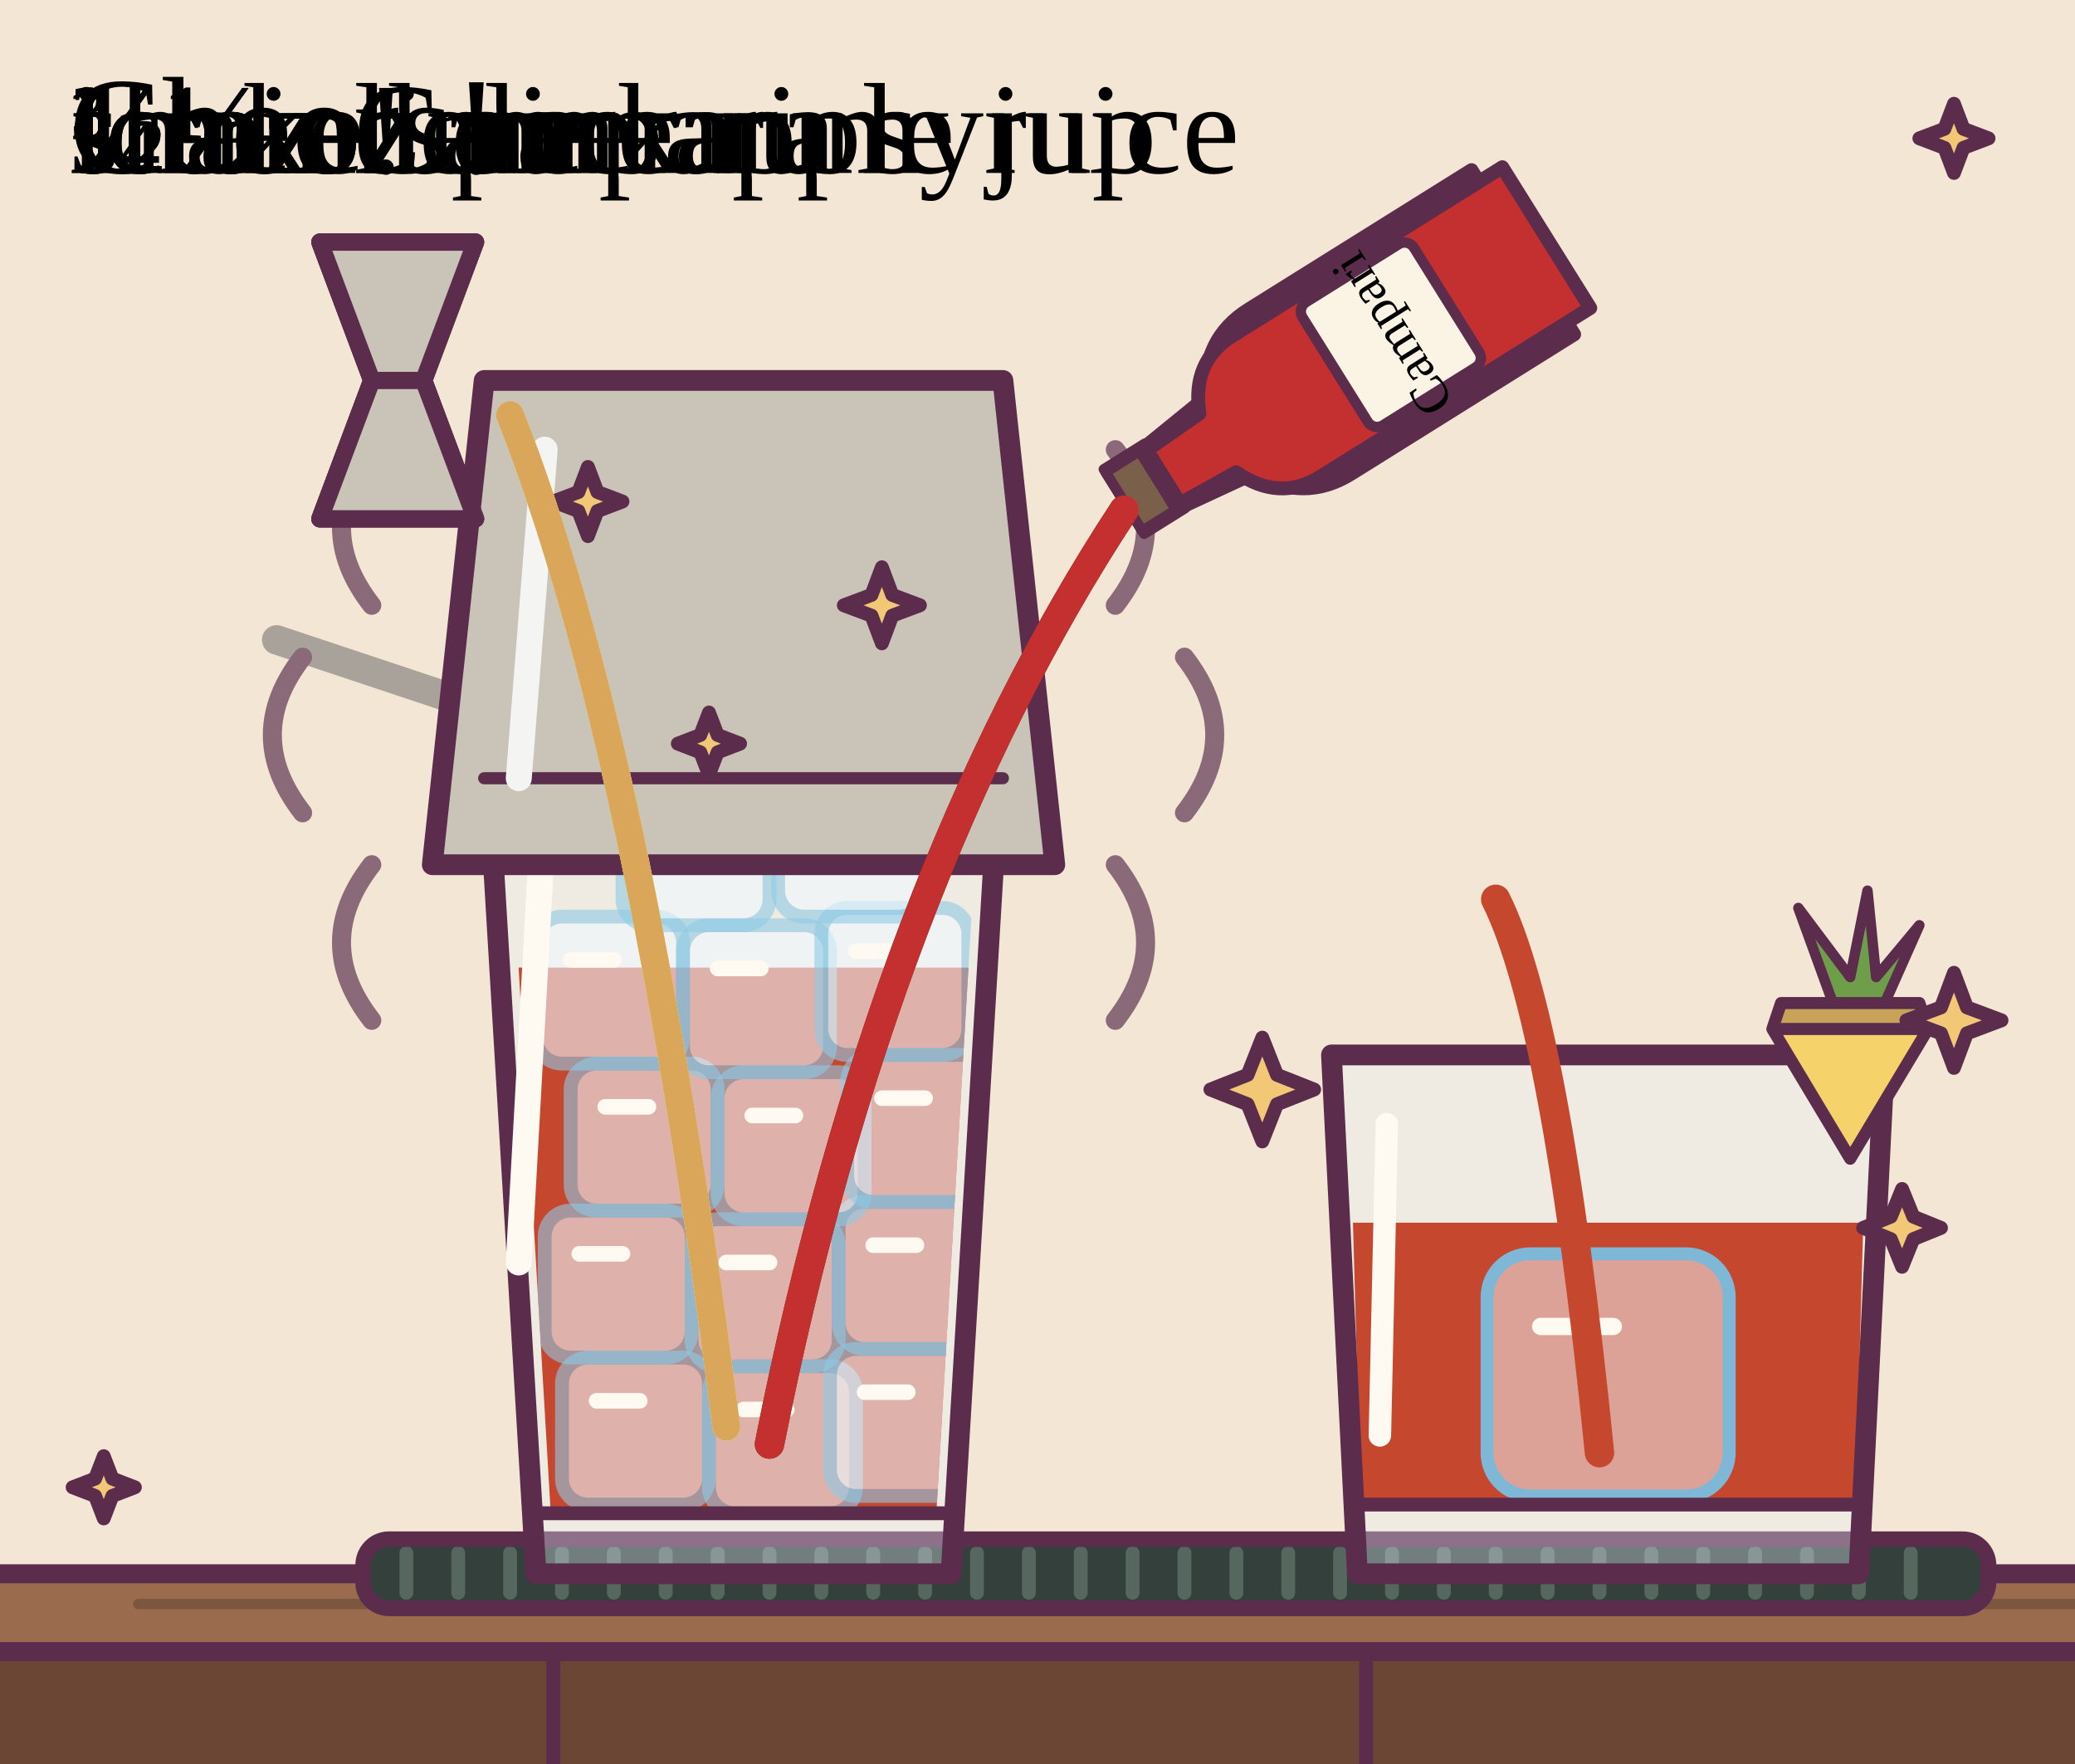
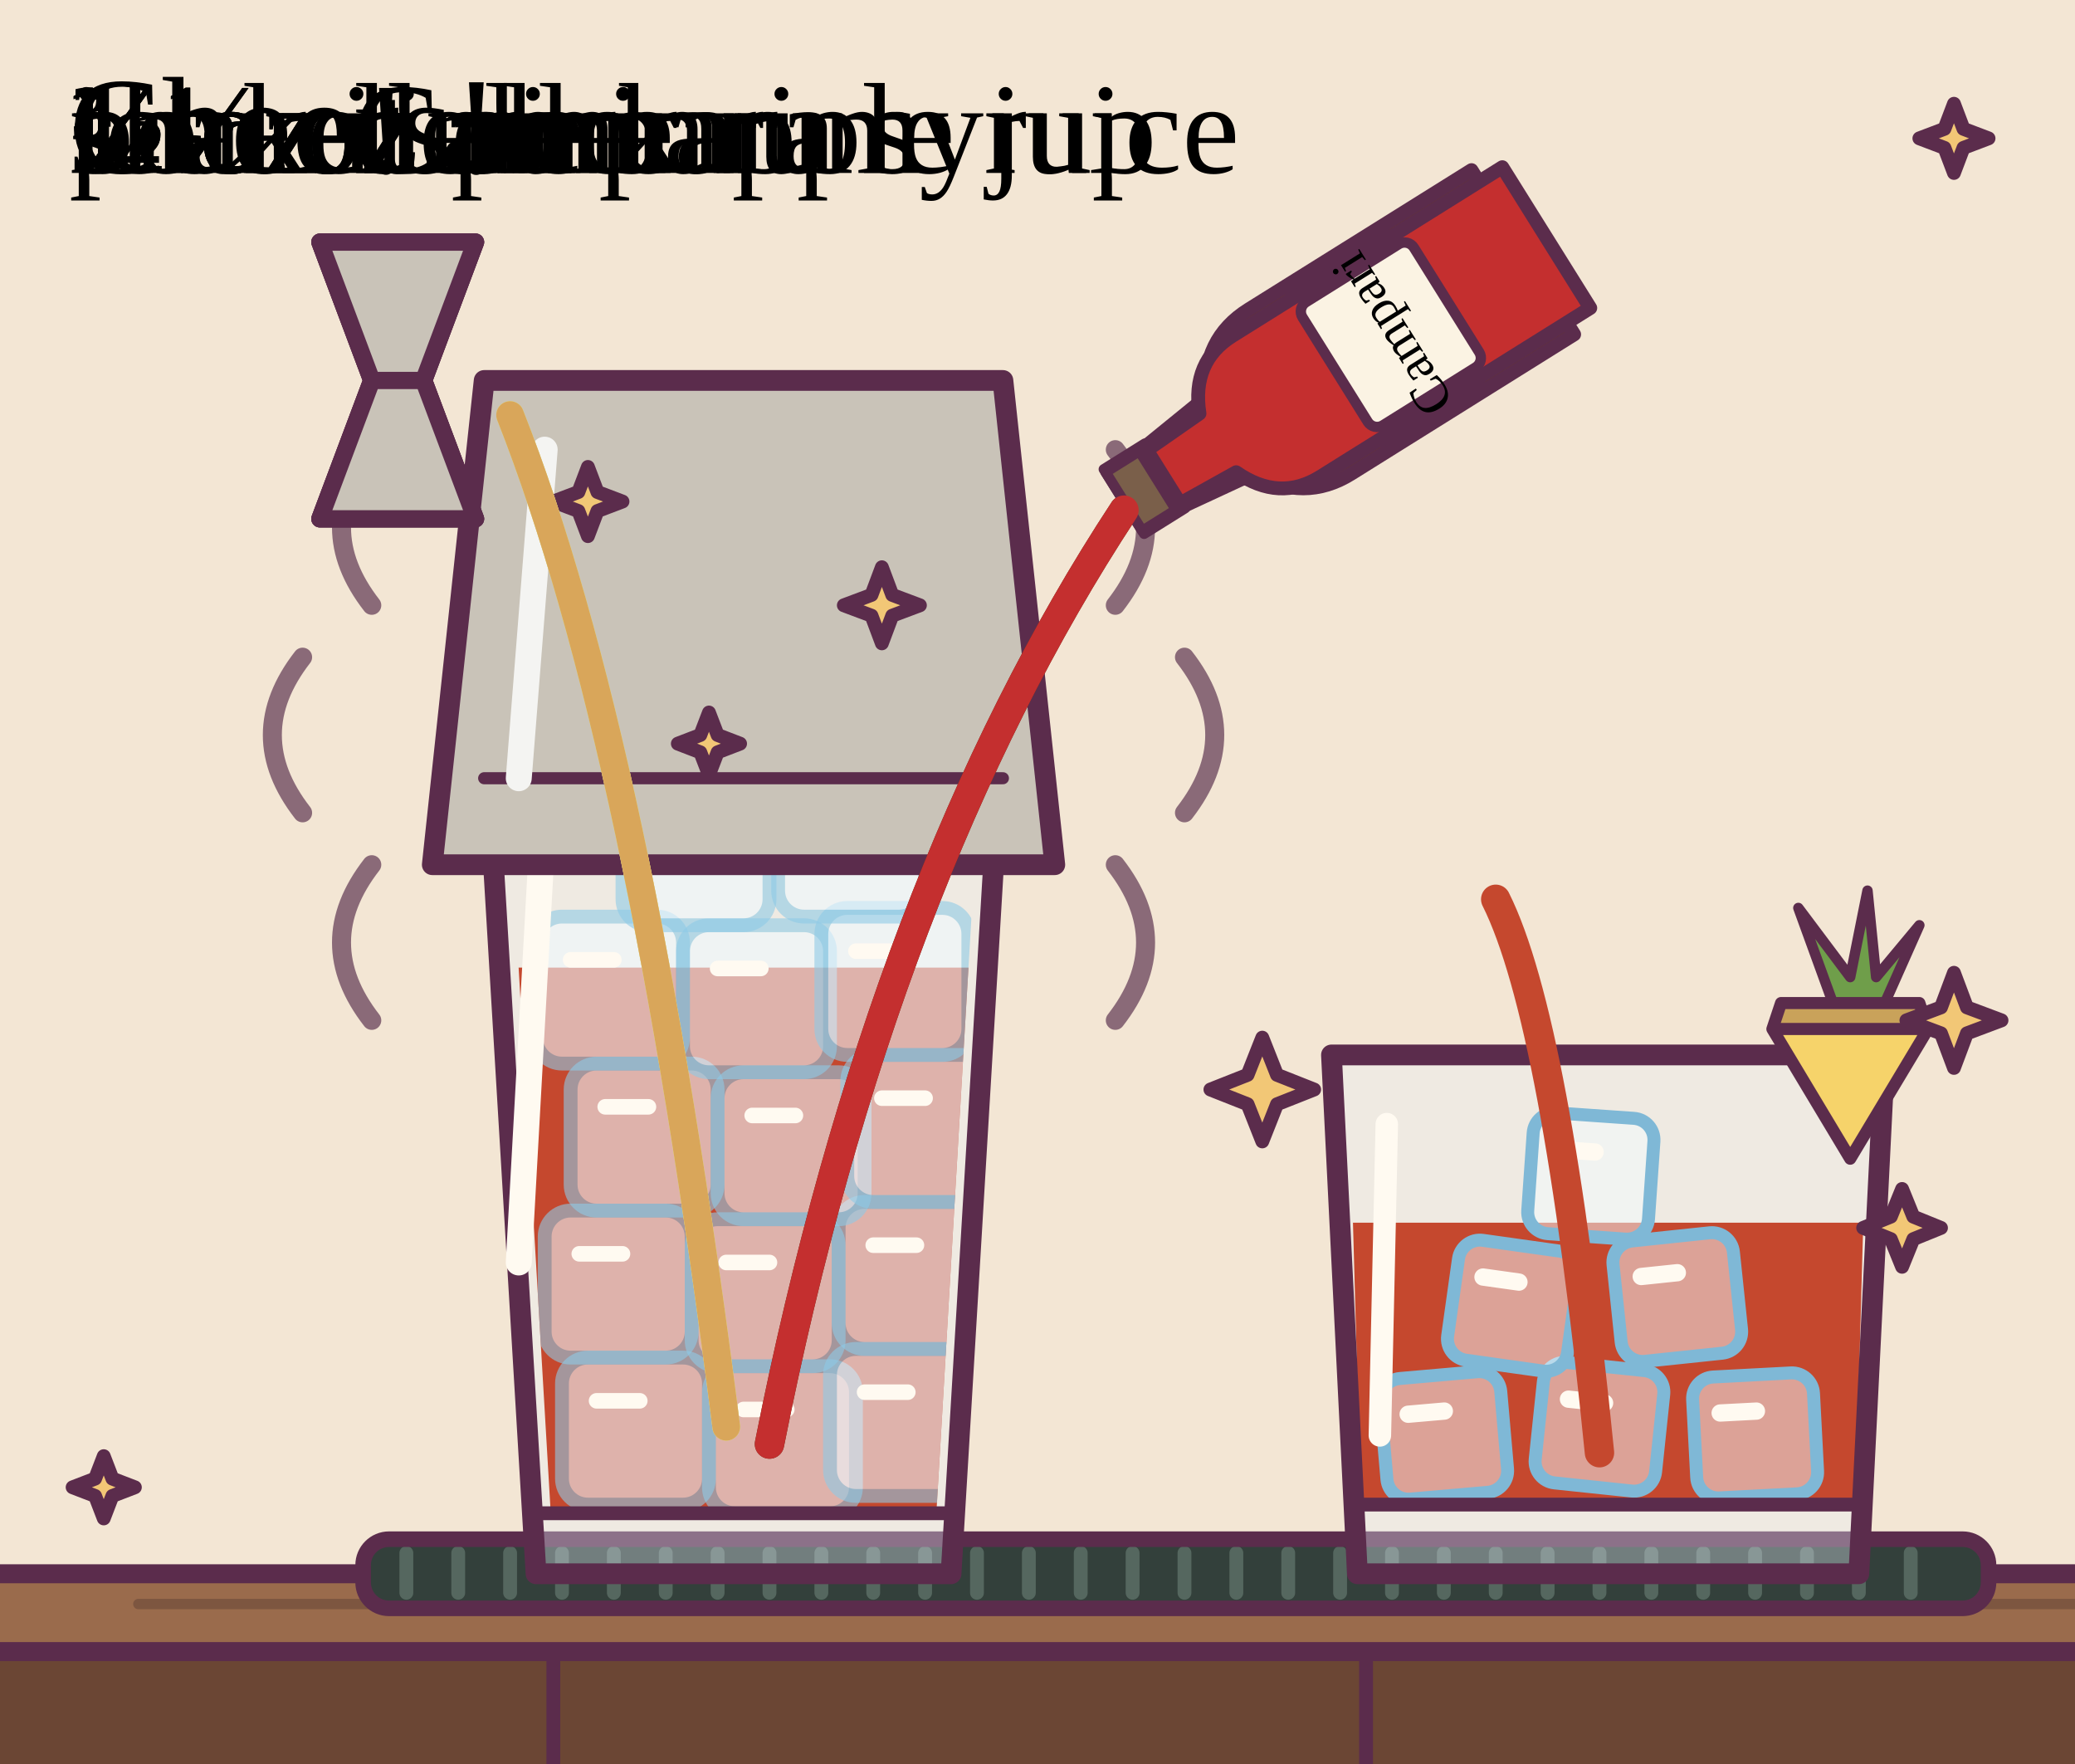
- <svg viewBox="0 0 240 204" role="img" aria-label="How to make a Jungle Bird, step by step: Combine ingredients. Add the rum, Campari, pineapple juice, lime juice and demerara syrup to your shaker. Shake. Add ice and shake hard, until frosty cold. Strain over ice. Strain into a rocks glass filled with fresh ice. Garnish. A pineapple wedge. Cheers!">
+ <svg viewBox="0 0 240 204" role="img" aria-label="How to make a Jungle Bird, step by step: Combine ingredients. Add the rum, Campari, pineapple juice, lime juice and demerara syrup to your shaker. Shake. Add ice and shake hard, until frosty cold. Pour it all in. Pour everything, ice and all, into a rocks glass. The drink is already chilling on that ice. Garnish. A pineapple wedge. Cheers!">
  <g transform="translate(-104 -14)">
    <g filter="url(#wash)">
      <rect x="0" y="0" width="400" height="236" fill="#f3e6d4" />
    </g>
    <rect x="0" y="196" width="400" height="40" fill="#6e4b39" />
    <g filter="url(#wash)">
      <rect x="0" y="196" width="400" height="9" fill="#9a6b4c" />
      <rect x="0" y="205" width="400" height="31" fill="#6b4634" />
    </g>
    <g filter="url(#crayon)" fill="none" stroke="#5b2c4c" stroke-width="2.2" stroke-linecap="round" stroke-linejoin="round">
      <path d="M0 196 H400 M0 205 H400" />
      <path d="M64 205 V236" stroke-width="1.6" />
      <path d="M168 205 V236" stroke-width="1.6" />
      <path d="M262 205 V236" stroke-width="1.6" />
      <path d="M352 205 V236" stroke-width="1.6" />
      <path d="M22 199.5 h38" stroke="#7d5640" stroke-width="1.2" />
      <path d="M120 199.5 h54" stroke="#7d5640" stroke-width="1.2" />
      <path d="M230 199.5 h30" stroke="#7d5640" stroke-width="1.2" />
      <path d="M300 199.5 h46" stroke="#7d5640" stroke-width="1.2" />
    </g>
    <rect x="146" y="192" width="188" height="8" rx="3" fill="#33403b" />
    <path d="M151 193.6 v4.6" stroke="#55675f" stroke-width="1.6" stroke-linecap="round" />
    <path d="M157 193.6 v4.6" stroke="#55675f" stroke-width="1.6" stroke-linecap="round" />
    <path d="M163 193.6 v4.6" stroke="#55675f" stroke-width="1.6" stroke-linecap="round" />
    <path d="M169 193.6 v4.6" stroke="#55675f" stroke-width="1.6" stroke-linecap="round" />
    <path d="M175 193.6 v4.6" stroke="#55675f" stroke-width="1.6" stroke-linecap="round" />
    <path d="M181 193.6 v4.6" stroke="#55675f" stroke-width="1.6" stroke-linecap="round" />
    <path d="M187 193.6 v4.6" stroke="#55675f" stroke-width="1.6" stroke-linecap="round" />
    <path d="M193 193.6 v4.6" stroke="#55675f" stroke-width="1.6" stroke-linecap="round" />
    <path d="M199 193.6 v4.6" stroke="#55675f" stroke-width="1.6" stroke-linecap="round" />
    <path d="M205 193.6 v4.6" stroke="#55675f" stroke-width="1.6" stroke-linecap="round" />
    <path d="M211 193.6 v4.6" stroke="#55675f" stroke-width="1.6" stroke-linecap="round" />
    <path d="M217 193.6 v4.6" stroke="#55675f" stroke-width="1.6" stroke-linecap="round" />
    <path d="M223 193.6 v4.6" stroke="#55675f" stroke-width="1.6" stroke-linecap="round" />
    <path d="M229 193.6 v4.6" stroke="#55675f" stroke-width="1.6" stroke-linecap="round" />
    <path d="M235 193.6 v4.6" stroke="#55675f" stroke-width="1.6" stroke-linecap="round" />
    <path d="M241 193.6 v4.6" stroke="#55675f" stroke-width="1.6" stroke-linecap="round" />
    <path d="M247 193.6 v4.6" stroke="#55675f" stroke-width="1.6" stroke-linecap="round" />
    <path d="M253 193.6 v4.6" stroke="#55675f" stroke-width="1.6" stroke-linecap="round" />
    <path d="M259 193.6 v4.6" stroke="#55675f" stroke-width="1.6" stroke-linecap="round" />
    <path d="M265 193.6 v4.6" stroke="#55675f" stroke-width="1.6" stroke-linecap="round" />
    <path d="M271 193.6 v4.6" stroke="#55675f" stroke-width="1.6" stroke-linecap="round" />
    <path d="M277 193.6 v4.6" stroke="#55675f" stroke-width="1.6" stroke-linecap="round" />
    <path d="M283 193.6 v4.6" stroke="#55675f" stroke-width="1.6" stroke-linecap="round" />
    <path d="M289 193.6 v4.6" stroke="#55675f" stroke-width="1.6" stroke-linecap="round" />
    <path d="M295 193.6 v4.6" stroke="#55675f" stroke-width="1.6" stroke-linecap="round" />
    <path d="M301 193.6 v4.6" stroke="#55675f" stroke-width="1.6" stroke-linecap="round" />
    <path d="M307 193.6 v4.6" stroke="#55675f" stroke-width="1.6" stroke-linecap="round" />
    <path d="M313 193.6 v4.6" stroke="#55675f" stroke-width="1.6" stroke-linecap="round" />
    <path d="M319 193.6 v4.6" stroke="#55675f" stroke-width="1.6" stroke-linecap="round" />
    <path d="M325 193.6 v4.6" stroke="#55675f" stroke-width="1.6" stroke-linecap="round" />
    <g filter="url(#crayon)" fill="none" stroke="#5b2c4c" stroke-width="2.6" stroke-linecap="round" stroke-linejoin="round">
      <rect x="146" y="192" width="188" height="8" rx="3" stroke-width="1.8" />
    </g>
    <g class="twinkle d2" style="transform-origin:330px 30px">
      <path d="M330 26 L331.1 28.9 L334 30 L331.1 31.1 L330 34 L328.9 31.1 L326 30 L328.9 28.9Z" fill="#f2c776" stroke="#5b2c4c" stroke-width="1.6" stroke-linejoin="round" />
    </g>
    <g class="twinkle d3" style="transform-origin:116px 186px">
      <path d="M116 182.4 L117 185 L119.6 186 L117 187 L116 189.6 L115 187 L112.4 186 L115 185Z" fill="#f2c776" stroke="#5b2c4c" stroke-width="1.6" stroke-linejoin="round" />
    </g>
-     <g class="mix31">
-       <g class="tip30" style="transform-origin:220px 96px">
-         <g class="shk29" style="transform-origin:190px 116px">
+     <g class="mix36">
+       <g class="tip35" style="transform-origin:220px 96px">
+         <g class="shk34" style="transform-origin:190px 116px">
          <g filter="url(#wash)">
            <path d="M160 96 L220 96 L214 196 L166 196Z" fill="#e7f1fb" opacity=".35" />
          </g>
          <clipPath id="jungle-bird-mx">
            <path d="M162.4 99 L217.6 99 L212.3 189 L167.7 189Z" />
          </clipPath>
          <g clip-path="url(#jungle-bird-mx)">
            <g filter="url(#wash)">
-               <g class="ml5" style="transform-origin:190px 190px">
+               <g class="ml10" style="transform-origin:190px 190px">
                <rect x="158" y="174.5" width="64" height="15.5" fill="#5a2e14" />
              </g>
-               <g class="ml6" style="transform-origin:190px 175px">
+               <g class="ml11" style="transform-origin:190px 175px">
                <rect x="158" y="167" width="64" height="8" fill="#c42f2f" />
              </g>
-               <g class="ml7" style="transform-origin:190px 167.5px">
+               <g class="ml12" style="transform-origin:190px 167.5px">
                <rect x="158" y="152" width="64" height="15.5" fill="#f6d86a" />
              </g>
-               <g class="ml8" style="transform-origin:190px 152.5px">
+               <g class="ml13" style="transform-origin:190px 152.5px">
                <rect x="158" y="147" width="64" height="5.5" fill="#cfe39a" />
              </g>
-               <g class="ml9" style="transform-origin:190px 147.5px">
+               <g class="ml14" style="transform-origin:190px 147.5px">
                <rect x="158" y="142" width="64" height="5.5" fill="#d9a65a" />
              </g>
-               <g class="mixed10" style="transform-origin:190px 190px">
+               <g class="mixed15" style="transform-origin:190px 190px">
                <rect x="158" y="125.9" width="64" height="64.1" fill="#c5482e" />
              </g>
            </g>
-             <g class="mice11" style="transform-origin:177.5px 179.5px">
+             <g class="mice16" style="transform-origin:177.5px 179.5px">
              <rect x="169" y="171" width="17" height="17" rx="3" fill="#eef8ff" opacity=".6" stroke="#8ecae6" stroke-width="1.6" />
              <path d="M173 176 h5" stroke="#fffaf1" stroke-width="1.8" stroke-linecap="round" />
            </g>
-             <g class="mice12" style="transform-origin:194.5px 180.5px">
+             <g class="mice17" style="transform-origin:194.5px 180.5px">
              <rect x="186" y="172" width="17" height="17" rx="3" fill="#eef8ff" opacity=".6" stroke="#8ecae6" stroke-width="1.6" />
              <path d="M190 177 h5" stroke="#fffaf1" stroke-width="1.8" stroke-linecap="round" />
            </g>
-             <g class="mice13" style="transform-origin:208.5px 178.5px">
+             <g class="mice18" style="transform-origin:208.5px 178.5px">
              <rect x="200" y="170" width="17" height="17" rx="3" fill="#eef8ff" opacity=".6" stroke="#8ecae6" stroke-width="1.6" />
              <path d="M204 175 h5" stroke="#fffaf1" stroke-width="1.8" stroke-linecap="round" />
            </g>
-             <g class="mice14" style="transform-origin:175.5px 162.5px">
+             <g class="mice19" style="transform-origin:175.5px 162.5px">
              <rect x="167" y="154" width="17" height="17" rx="3" fill="#eef8ff" opacity=".6" stroke="#8ecae6" stroke-width="1.6" />
              <path d="M171 159 h5" stroke="#fffaf1" stroke-width="1.8" stroke-linecap="round" />
            </g>
-             <g class="mice15" style="transform-origin:192.5px 163.5px">
+             <g class="mice20" style="transform-origin:192.5px 163.5px">
              <rect x="184" y="155" width="17" height="17" rx="3" fill="#eef8ff" opacity=".6" stroke="#8ecae6" stroke-width="1.6" />
              <path d="M188 160 h5" stroke="#fffaf1" stroke-width="1.8" stroke-linecap="round" />
            </g>
-             <g class="mice16" style="transform-origin:209.5px 161.5px">
+             <g class="mice21" style="transform-origin:209.5px 161.5px">
              <rect x="201" y="153" width="17" height="17" rx="3" fill="#eef8ff" opacity=".6" stroke="#8ecae6" stroke-width="1.6" />
              <path d="M205 158 h5" stroke="#fffaf1" stroke-width="1.8" stroke-linecap="round" />
            </g>
-             <g class="mice17" style="transform-origin:178.5px 145.5px">
+             <g class="mice22" style="transform-origin:178.5px 145.5px">
              <rect x="170" y="137" width="17" height="17" rx="3" fill="#eef8ff" opacity=".6" stroke="#8ecae6" stroke-width="1.6" />
              <path d="M174 142 h5" stroke="#fffaf1" stroke-width="1.8" stroke-linecap="round" />
            </g>
-             <g class="mice18" style="transform-origin:195.5px 146.5px">
+             <g class="mice23" style="transform-origin:195.5px 146.5px">
              <rect x="187" y="138" width="17" height="17" rx="3" fill="#eef8ff" opacity=".6" stroke="#8ecae6" stroke-width="1.6" />
              <path d="M191 143 h5" stroke="#fffaf1" stroke-width="1.8" stroke-linecap="round" />
            </g>
-             <g class="mice19" style="transform-origin:210.5px 144.5px">
+             <g class="mice24" style="transform-origin:210.5px 144.5px">
              <rect x="202" y="136" width="17" height="17" rx="3" fill="#eef8ff" opacity=".6" stroke="#8ecae6" stroke-width="1.6" />
              <path d="M206 141 h5" stroke="#fffaf1" stroke-width="1.8" stroke-linecap="round" />
            </g>
-             <g class="mice20" style="transform-origin:174.5px 128.5px">
+             <g class="mice25" style="transform-origin:174.5px 128.5px">
              <rect x="166" y="120" width="17" height="17" rx="3" fill="#eef8ff" opacity=".6" stroke="#8ecae6" stroke-width="1.6" />
              <path d="M170 125 h5" stroke="#fffaf1" stroke-width="1.8" stroke-linecap="round" />
            </g>
-             <g class="mice21" style="transform-origin:191.5px 129.5px">
+             <g class="mice26" style="transform-origin:191.5px 129.5px">
              <rect x="183" y="121" width="17" height="17" rx="3" fill="#eef8ff" opacity=".6" stroke="#8ecae6" stroke-width="1.6" />
              <path d="M187 126 h5" stroke="#fffaf1" stroke-width="1.8" stroke-linecap="round" />
            </g>
-             <g class="mice22" style="transform-origin:207.5px 127.5px">
+             <g class="mice27" style="transform-origin:207.5px 127.5px">
              <rect x="199" y="119" width="17" height="17" rx="3" fill="#eef8ff" opacity=".6" stroke="#8ecae6" stroke-width="1.6" />
              <path d="M203 124 h5" stroke="#fffaf1" stroke-width="1.8" stroke-linecap="round" />
            </g>
-             <g class="mice23" style="transform-origin:184.5px 112.5px">
+             <g class="mice28" style="transform-origin:184.5px 112.5px">
              <rect x="176" y="104" width="17" height="17" rx="3" fill="#eef8ff" opacity=".6" stroke="#8ecae6" stroke-width="1.6" />
              <path d="M180 109 h5" stroke="#fffaf1" stroke-width="1.8" stroke-linecap="round" />
            </g>
-             <g class="mice24" style="transform-origin:202.5px 111.5px">
+             <g class="mice29" style="transform-origin:202.5px 111.5px">
              <rect x="194" y="103" width="17" height="17" rx="3" fill="#eef8ff" opacity=".6" stroke="#8ecae6" stroke-width="1.6" />
              <path d="M198 108 h5" stroke="#fffaf1" stroke-width="1.8" stroke-linecap="round" />
            </g>
          </g>
          <g filter="url(#crayon)" fill="none" stroke="#5b2c4c" stroke-width="2.6" stroke-linecap="round" stroke-linejoin="round">
            <path d="M160 96 L220 96 L214 196 L166 196Z" stroke-width="2.4" />
            <path d="M166 189 H214" stroke-width="1.6" />
            <path d="M167 106 L164 160" stroke="#fffaf1" stroke-width="3" />
          </g>
-           <g class="strainer25">
-             <g filter="url(#crayon)" fill="none" stroke="#5b2c4c" stroke-width="2.6" stroke-linecap="round" stroke-linejoin="round">
-               <path d="M160 96 H220" stroke="#a9a29a" stroke-width="3.4" />
-               <path d="M162 100 q3 3.4 6 0 q3 3.4 6 0 q3 3.4 6 0 q3 3.4 6 0 q3 3.4 6 0 q3 3.4 6 0 q3 3.4 6 0 q3 3.4 6 0 q3 3.4 6 0 q3 3.4 6 0" stroke="#8a8f96" stroke-width="1.5" />
-               <path d="M160 96 L136 88" stroke="#a9a29a" stroke-width="3.4" />
-             </g>
-           </g>
-           <g class="tin28">
+           <g class="strainer30" />
+           <g class="tin33">
            <g filter="url(#wash)">
              <path d="M154 114 L226 114 L220 58 L160 58Z" fill="#c9c3b8" />
            </g>
            <g filter="url(#crayon)" fill="none" stroke="#5b2c4c" stroke-width="2.6" stroke-linecap="round" stroke-linejoin="round">
              <path d="M154 114 L226 114 L220 58 L160 58Z" stroke-width="2.4" />
              <path d="M160 104 H220" stroke-width="1.4" />
              <path d="M167 66 L164 104" stroke="#f4f4f2" stroke-width="3" />
            </g>
-             <g class="frost27">
+             <g class="frost32">
              <g class="twinkle" style="transform-origin:172px 72px">
                <path d="M172 68 L173.1 70.9 L176 72 L173.1 73.1 L172 76 L170.9 73.1 L168 72 L170.9 70.9Z" fill="#f2c776" stroke="#5b2c4c" stroke-width="1.6" stroke-linejoin="round" />
              </g>
              <g class="twinkle d2" style="transform-origin:206px 84px">
                <path d="M206 79.6 L207.2 82.8 L210.4 84 L207.2 85.2 L206 88.4 L204.8 85.2 L201.6 84 L204.8 82.8Z" fill="#f2c776" stroke="#5b2c4c" stroke-width="1.6" stroke-linejoin="round" />
              </g>
              <g class="twinkle d3" style="transform-origin:186px 100px">
                <path d="M186 96.4 L187 99 L189.6 100 L187 101 L186 103.6 L185 101 L182.4 100 L185 99Z" fill="#f2c776" stroke="#5b2c4c" stroke-width="1.6" stroke-linejoin="round" />
              </g>
            </g>
          </g>
        </g>
-         <g class="whoosh26">
+         <g class="whoosh31">
          <g filter="url(#crayon)" fill="none" stroke="#5b2c4c" stroke-width="2.6" stroke-linecap="round" stroke-linejoin="round">
            <path d="M147 66 q-7 9 0 18 M139 90 q-7 9 0 18 M147 114 q-7 9 0 18 M233 66 q7 9 0 18 M241 90 q7 9 0 18 M233 114 q7 9 0 18" stroke="#8a6a78" stroke-width="2.2" />
          </g>
        </g>
      </g>
    </g>
    <g transform="translate(290 196) scale(1)">
      <g filter="url(#wash)">
        <path d="M-32 -60 L32 -60 L29 0 L-29 0Z" fill="#e7f1fb" opacity=".35" />
      </g>
-       <g class="gc3">
+       <g class="gc8">
        <clipPath id="jungle-bird-gl">
          <path d="M-30 -58 L30 -58 L28.6 -8 L-28.6 -8Z" />
        </clipPath>
        <g clip-path="url(#jungle-bird-gl)">
          <g filter="url(#wash)">
            <g class="band1" style="transform-origin:0px -6.5px">
              <rect x="-40" y="-40.6" width="80" height="34.1" fill="#c5482e" />
            </g>
          </g>
          <g filter="url(#wash)" />
          <g class="gice2">
            <g>
-               <g>
-                 <g filter="url(#wash)">
-                   <rect x="-14" y="-37" width="28" height="28" rx="5" fill="#f4fbff" opacity=".5" />
-                 </g>
-                 <g filter="url(#crayon)" fill="none" stroke="#5b2c4c" stroke-width="2.6" stroke-linecap="round" stroke-linejoin="round">
-                   <rect x="-14" y="-37" width="28" height="28" rx="5" stroke="#7fb8d6" stroke-width="1.5" />
-                   <path d="M-7.8 -28.6 h8.4" stroke="#fffaf1" stroke-width="2" />
+               <g transform="rotate(-5 -19 -16)">
+                 <g filter="url(#wash)">
+                   <rect x="-26" y="-23" width="14" height="14" rx="2.5" fill="#f4fbff" opacity=".5" />
+                 </g>
+                 <g filter="url(#crayon)" fill="none" stroke="#5b2c4c" stroke-width="2.6" stroke-linecap="round" stroke-linejoin="round">
+                   <rect x="-26" y="-23" width="14" height="14" rx="2.5" stroke="#7fb8d6" stroke-width="1.5" />
+                   <path d="M-22.9 -18.8 h4.2" stroke="#fffaf1" stroke-width="2" />
+                 </g>
+               </g>
+             </g>
+           </g>
+           <g class="gice3">
+             <g>
+               <g transform="rotate(6 -1 -17)">
+                 <g filter="url(#wash)">
+                   <rect x="-8" y="-24" width="14" height="14" rx="2.5" fill="#f4fbff" opacity=".5" />
+                 </g>
+                 <g filter="url(#crayon)" fill="none" stroke="#5b2c4c" stroke-width="2.6" stroke-linecap="round" stroke-linejoin="round">
+                   <rect x="-8" y="-24" width="14" height="14" rx="2.5" stroke="#7fb8d6" stroke-width="1.5" />
+                   <path d="M-4.9 -19.8 h4.2" stroke="#fffaf1" stroke-width="2" />
+                 </g>
+               </g>
+             </g>
+           </g>
+           <g class="gice4">
+             <g>
+               <g transform="rotate(-3 17 -16)">
+                 <g filter="url(#wash)">
+                   <rect x="10" y="-23" width="14" height="14" rx="2.5" fill="#f4fbff" opacity=".5" />
+                 </g>
+                 <g filter="url(#crayon)" fill="none" stroke="#5b2c4c" stroke-width="2.6" stroke-linecap="round" stroke-linejoin="round">
+                   <rect x="10" y="-23" width="14" height="14" rx="2.5" stroke="#7fb8d6" stroke-width="1.5" />
+                   <path d="M13.1 -18.8 h4.2" stroke="#fffaf1" stroke-width="2" />
+                 </g>
+               </g>
+             </g>
+           </g>
+           <g class="gice5">
+             <g>
+               <g transform="rotate(8 -11 -31)">
+                 <g filter="url(#wash)">
+                   <rect x="-18" y="-38" width="14" height="14" rx="2.5" fill="#f4fbff" opacity=".5" />
+                 </g>
+                 <g filter="url(#crayon)" fill="none" stroke="#5b2c4c" stroke-width="2.6" stroke-linecap="round" stroke-linejoin="round">
+                   <rect x="-18" y="-38" width="14" height="14" rx="2.5" stroke="#7fb8d6" stroke-width="1.5" />
+                   <path d="M-14.9 -33.8 h4.2" stroke="#fffaf1" stroke-width="2" />
+                 </g>
+               </g>
+             </g>
+           </g>
+           <g class="gice6">
+             <g>
+               <g transform="rotate(-6 8 -32)">
+                 <g filter="url(#wash)">
+                   <rect x="1" y="-39" width="14" height="14" rx="2.5" fill="#f4fbff" opacity=".5" />
+                 </g>
+                 <g filter="url(#crayon)" fill="none" stroke="#5b2c4c" stroke-width="2.6" stroke-linecap="round" stroke-linejoin="round">
+                   <rect x="1" y="-39" width="14" height="14" rx="2.5" stroke="#7fb8d6" stroke-width="1.5" />
+                   <path d="M4.1 -34.8 h4.2" stroke="#fffaf1" stroke-width="2" />
+                 </g>
+               </g>
+             </g>
+           </g>
+           <g class="gice7">
+             <g>
+               <g transform="rotate(4 -2 -46)">
+                 <g filter="url(#wash)">
+                   <rect x="-9" y="-53" width="14" height="14" rx="2.5" fill="#f4fbff" opacity=".5" />
+                 </g>
+                 <g filter="url(#crayon)" fill="none" stroke="#5b2c4c" stroke-width="2.6" stroke-linecap="round" stroke-linejoin="round">
+                   <rect x="-9" y="-53" width="14" height="14" rx="2.5" stroke="#7fb8d6" stroke-width="1.5" />
+                   <path d="M-5.9 -48.8 h4.2" stroke="#fffaf1" stroke-width="2" />
                </g>
              </g>
            </g>
          </g>
        </g>
      </g>
      <g filter="url(#crayon)" fill="none" stroke="#5b2c4c" stroke-width="2.6" stroke-linecap="round" stroke-linejoin="round">
        <path d="M-32 -60 L32 -60 L29 0 L-29 0Z" stroke-width="2.4" />
        <path d="M-28.6 -8 H28.6" stroke-width="1.6" />
        <path d="M-25.6 -52 L-26.4 -16" stroke="#fffaf1" stroke-width="2.6" />
      </g>
-       <g class="garn4">
+       <g class="garn9">
        <g transform="translate(28 -61)">
          <g filter="url(#wash)">
            <path d="M-9 -2 L9 -2 L0 13Z" fill="#f6d36a" />
            <path d="M-9 -2 L9 -2 L8 -5 L-8 -5Z" fill="#c9a25a" />
            <path d="M-2 -5 L-6 -16 L0 -8 L2 -18 L3 -8 L8 -14 L4 -5Z" fill="#6f9e4a" />
          </g>
          <g filter="url(#crayon)" fill="none" stroke="#5b2c4c" stroke-width="2.6" stroke-linecap="round" stroke-linejoin="round">
            <path d="M-9 -2 L9 -2 L0 13Z M-9 -2 L-8 -5 L8 -5 L9 -2" stroke-width="1.4" />
            <path d="M-2 -5 L-6 -16 L0 -8 L2 -18 L3 -8 L8 -14 L4 -5" stroke-width="1.2" />
          </g>
        </g>
      </g>
    </g>
-     <g class="btl32" style="transform-origin:234px 72px">
+     <g class="btl37" style="transform-origin:234px 72px">
      <g transform="translate(234 72) rotate(-122)">
        <g transform="translate(0 54.4) scale(0.8)">
          <g filter="url(#wash)">
            <path d="M-14 0 L-14 -38 Q-14 -46 -6.5 -50 L-5 -62 L5 -62 L6.5 -50 Q14 -46 14 -38 L14 0Z" fill="#6b3a1c" />
            <rect x="-12.5" y="-33" width="25" height="19" rx="1.6" fill="#fbf3e3" />
            <path d="M-5.5 -68 h11 v7 h-11Z" fill="#7a5f4a" />
          </g>
          <g filter="url(#crayon)" fill="none" stroke="#5b2c4c" stroke-width="2.6" stroke-linecap="round" stroke-linejoin="round">
            <path d="M-14 0 L-14 -38 Q-14 -46 -6.5 -50 L-5 -62 L5 -62 L6.5 -50 Q14 -46 14 -38 L14 0Z" stroke-width="2" />
            <rect x="-12.5" y="-33" width="25" height="19" rx="1.6" stroke-width="1.5" />
            <path d="M-5.5 -68 h11 v7 h-11Z" stroke-width="1.5" />
          </g>
          <text class="letter" x="0" y="-24.5" font-size="6.8" text-anchor="middle">dark</text>
          <text class="letter" x="0" y="-17.6" font-size="6.8" text-anchor="middle">rum</text>
        </g>
      </g>
    </g>
-     <g filter="url(#crayon)" fill="none" stroke="#5b2c4c" stroke-width="2.6" stroke-linecap="round" stroke-linejoin="round" class="pour33">
+     <g filter="url(#crayon)" fill="none" stroke="#5b2c4c" stroke-width="2.6" stroke-linecap="round" stroke-linejoin="round" class="pour38">
      <path d="M234 73 Q206 115.6 193 181" stroke="#5a2e14" stroke-width="3.4" />
    </g>
-     <g class="btl35" style="transform-origin:234px 72px">
+     <g class="btl40" style="transform-origin:234px 72px">
      <g transform="translate(234 72) rotate(-122)">
        <g transform="translate(0 57.6) scale(0.8)">
          <g filter="url(#wash)">
            <path d="M-12 0 L-12 -46 Q-12 -53 -5 -56 L-4.5 -66 L4.5 -66 L5 -56 Q12 -53 12 -46 L12 0Z" fill="#c42f2f" />
            <rect x="-10.5" y="-36" width="21" height="19" rx="1.6" fill="#fbf3e3" />
            <path d="M-5 -72 h10 v7 h-10Z" fill="#7a5f4a" />
          </g>
          <g filter="url(#crayon)" fill="none" stroke="#5b2c4c" stroke-width="2.6" stroke-linecap="round" stroke-linejoin="round">
            <path d="M-12 0 L-12 -46 Q-12 -53 -5 -56 L-4.5 -66 L4.5 -66 L5 -56 Q12 -53 12 -46 L12 0Z" stroke-width="2" />
            <rect x="-10.5" y="-36" width="21" height="19" rx="1.6" stroke-width="1.5" />
            <path d="M-5 -72 h10 v7 h-10Z" stroke-width="1.5" />
          </g>
          <text class="letter" x="0" y="-23.8" font-size="7.6" text-anchor="middle" textLength="18" lengthAdjust="spacingAndGlyphs">Campari</text>
        </g>
      </g>
    </g>
-     <g filter="url(#crayon)" fill="none" stroke="#5b2c4c" stroke-width="2.6" stroke-linecap="round" stroke-linejoin="round" class="pour36">
+     <g filter="url(#crayon)" fill="none" stroke="#5b2c4c" stroke-width="2.6" stroke-linecap="round" stroke-linejoin="round" class="pour41">
      <path d="M234 73 Q206 115.6 193 181" stroke="#c42f2f" stroke-width="3.4" />
    </g>
-     <g class="jig38" style="transform-origin:150px 58px">
+     <g class="jig43" style="transform-origin:150px 58px">
      <g transform="translate(150 58)">
        <g filter="url(#wash)">
          <path d="M-9 -16 L9 -16 L3 0 L9 16 L-9 16 L-3 0Z" fill="#c9c3b8" />
        </g>
        <g filter="url(#crayon)" fill="none" stroke="#5b2c4c" stroke-width="2.6" stroke-linecap="round" stroke-linejoin="round">
          <path d="M-9 -16 L9 -16 L3 0 L9 16 L-9 16 L-3 0Z M-3 0 H3" stroke-width="2" />
        </g>
      </g>
    </g>
-     <g filter="url(#crayon)" fill="none" stroke="#5b2c4c" stroke-width="2.6" stroke-linecap="round" stroke-linejoin="round" class="pour39">
+     <g filter="url(#crayon)" fill="none" stroke="#5b2c4c" stroke-width="2.6" stroke-linecap="round" stroke-linejoin="round" class="pour44">
      <path d="M163 62 Q178 100 188 179" stroke="#f6d86a" stroke-width="3.2" />
    </g>
-     <g class="jig41" style="transform-origin:150px 58px">
+     <g class="jig46" style="transform-origin:150px 58px">
      <g transform="translate(150 58)">
        <g filter="url(#wash)">
          <path d="M-9 -16 L9 -16 L3 0 L9 16 L-9 16 L-3 0Z" fill="#c9c3b8" />
        </g>
        <g filter="url(#crayon)" fill="none" stroke="#5b2c4c" stroke-width="2.6" stroke-linecap="round" stroke-linejoin="round">
          <path d="M-9 -16 L9 -16 L3 0 L9 16 L-9 16 L-3 0Z M-3 0 H3" stroke-width="2" />
        </g>
      </g>
    </g>
-     <g filter="url(#crayon)" fill="none" stroke="#5b2c4c" stroke-width="2.6" stroke-linecap="round" stroke-linejoin="round" class="pour42">
+     <g filter="url(#crayon)" fill="none" stroke="#5b2c4c" stroke-width="2.6" stroke-linecap="round" stroke-linejoin="round" class="pour47">
      <path d="M163 62 Q178 100 188 179" stroke="#cfe39a" stroke-width="3.2" />
    </g>
-     <g class="jig44" style="transform-origin:150px 58px">
+     <g class="jig49" style="transform-origin:150px 58px">
      <g transform="translate(150 58)">
        <g filter="url(#wash)">
          <path d="M-9 -16 L9 -16 L3 0 L9 16 L-9 16 L-3 0Z" fill="#c9c3b8" />
        </g>
        <g filter="url(#crayon)" fill="none" stroke="#5b2c4c" stroke-width="2.6" stroke-linecap="round" stroke-linejoin="round">
          <path d="M-9 -16 L9 -16 L3 0 L9 16 L-9 16 L-3 0Z M-3 0 H3" stroke-width="2" />
        </g>
      </g>
    </g>
-     <g filter="url(#crayon)" fill="none" stroke="#5b2c4c" stroke-width="2.6" stroke-linecap="round" stroke-linejoin="round" class="pour45">
+     <g filter="url(#crayon)" fill="none" stroke="#5b2c4c" stroke-width="2.6" stroke-linecap="round" stroke-linejoin="round" class="pour50">
      <path d="M163 62 Q178 100 188 179" stroke="#d9a65a" stroke-width="3.2" />
    </g>
-     <g filter="url(#crayon)" fill="none" stroke="#5b2c4c" stroke-width="2.6" stroke-linecap="round" stroke-linejoin="round" class="pour50">
+     <g filter="url(#crayon)" fill="none" stroke="#5b2c4c" stroke-width="2.6" stroke-linecap="round" stroke-linejoin="round" class="pour54">
      <path d="M277 118 Q284 132 289 182" stroke="#c5482e" stroke-width="3.4" />
    </g>
-     <g class="cheer53">
+     <g class="cheer57">
      <g class="twinkle" style="transform-origin:250px 140px">
        <path d="M250 134 L251.7 138.3 L256 140 L251.7 141.7 L250 146 L248.3 141.7 L244 140 L248.3 138.3Z" fill="#f2c776" stroke="#5b2c4c" stroke-width="1.6" stroke-linejoin="round" />
      </g>
      <g class="twinkle d2" style="transform-origin:330px 132px">
        <path d="M330 126.5 L331.5 130.5 L335.5 132 L331.5 133.5 L330 137.5 L328.5 133.5 L324.5 132 L328.5 130.5Z" fill="#f2c776" stroke="#5b2c4c" stroke-width="1.6" stroke-linejoin="round" />
      </g>
      <g class="twinkle d3" style="transform-origin:324px 156px">
        <path d="M324 151.5 L325.3 154.7 L328.5 156 L325.3 157.3 L324 160.5 L322.7 157.3 L319.5 156 L322.7 154.7Z" fill="#f2c776" stroke="#5b2c4c" stroke-width="1.6" stroke-linejoin="round" />
      </g>
    </g>
-     <text class="letter cap34" x="112" y="34" font-size="15">1 ½ oz dark rum</text>
-     <text class="letter cap37" x="112" y="34" font-size="15">¾ oz Campari</text>
-     <text class="letter cap40" x="112" y="34" font-size="15">1 ½ oz pineapple juice</text>
-     <text class="letter cap43" x="112" y="34" font-size="15">½ oz lime</text>
-     <text class="letter cap46" x="112" y="34" font-size="15">½ oz demerara syrup</text>
-     <text class="letter cap47" x="112" y="34" font-size="15">ice</text>
-     <text class="letter cap48" x="112" y="34" font-size="15">shake!</text>
-     <text class="letter cap49" x="112" y="34" font-size="15">ice</text>
-     <text class="letter cap51" x="112" y="34" font-size="15">strain</text>
-     <text class="letter cap52" x="112" y="34" font-size="16">Cheers!</text>
+     <text class="letter cap39" x="112" y="34" font-size="15">1 ½ oz dark rum</text>
+     <text class="letter cap42" x="112" y="34" font-size="15">¾ oz Campari</text>
+     <text class="letter cap45" x="112" y="34" font-size="15">1 ½ oz pineapple juice</text>
+     <text class="letter cap48" x="112" y="34" font-size="15">½ oz lime</text>
+     <text class="letter cap51" x="112" y="34" font-size="15">½ oz demerara syrup</text>
+     <text class="letter cap52" x="112" y="34" font-size="15">ice</text>
+     <text class="letter cap53" x="112" y="34" font-size="15">shake!</text>
+     <text class="letter cap55" x="112" y="34" font-size="15">pour it all in</text>
+     <text class="letter cap56" x="112" y="34" font-size="16">Cheers!</text>
  </g>
</svg>
